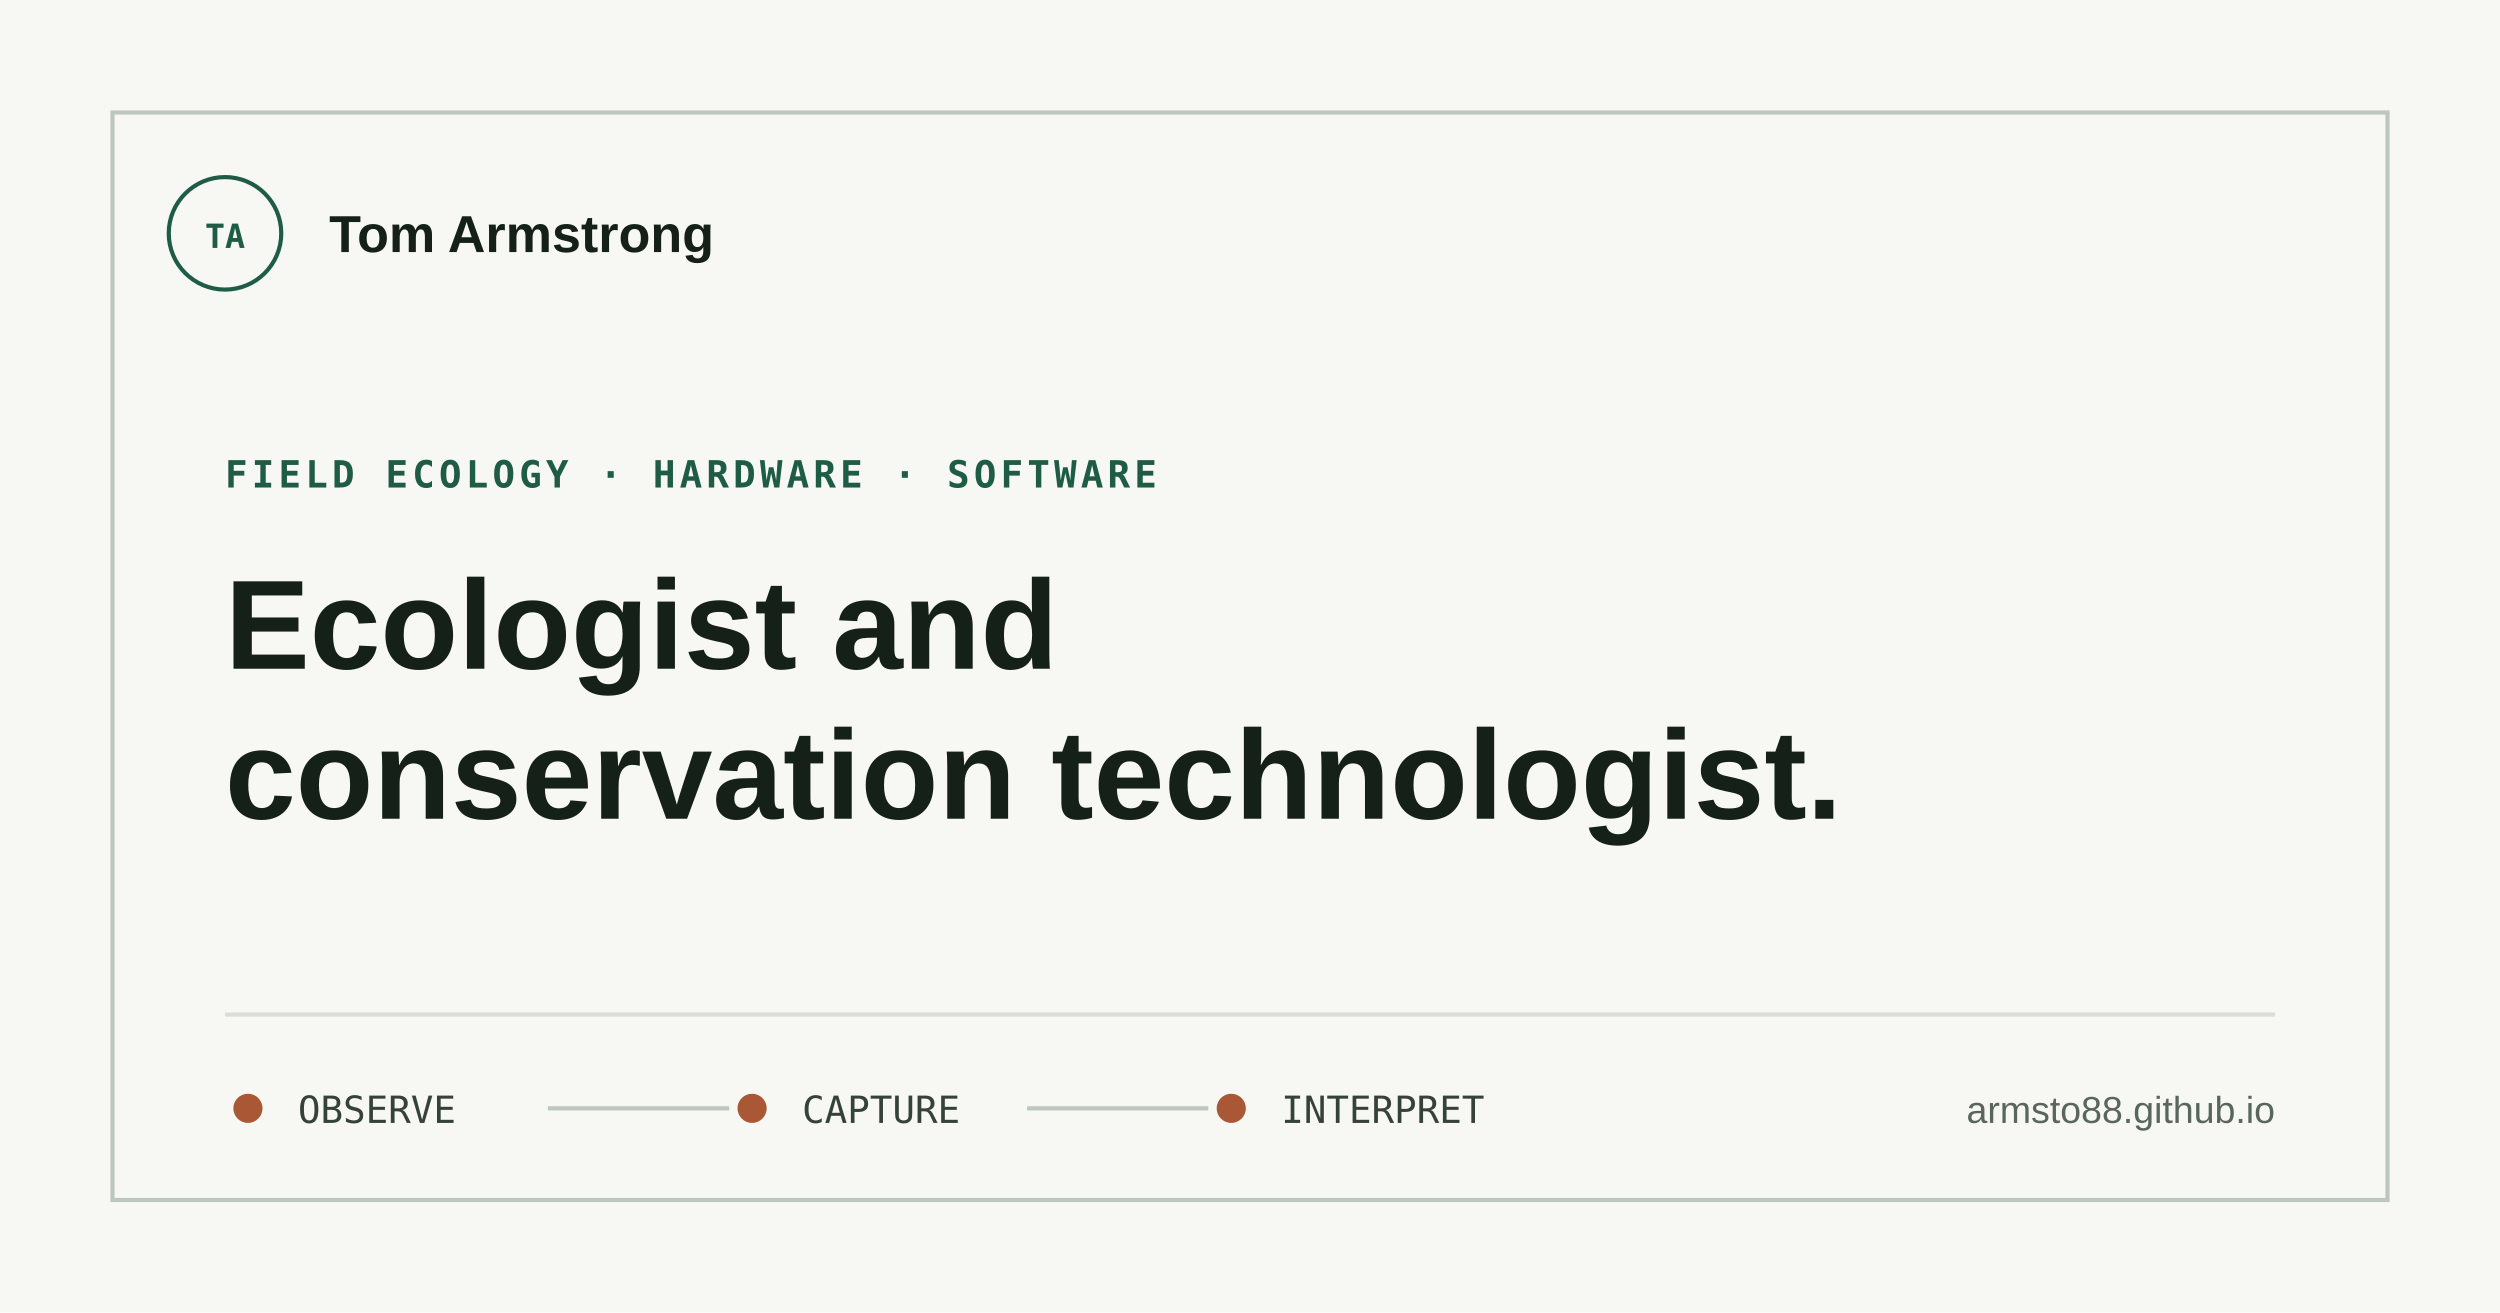
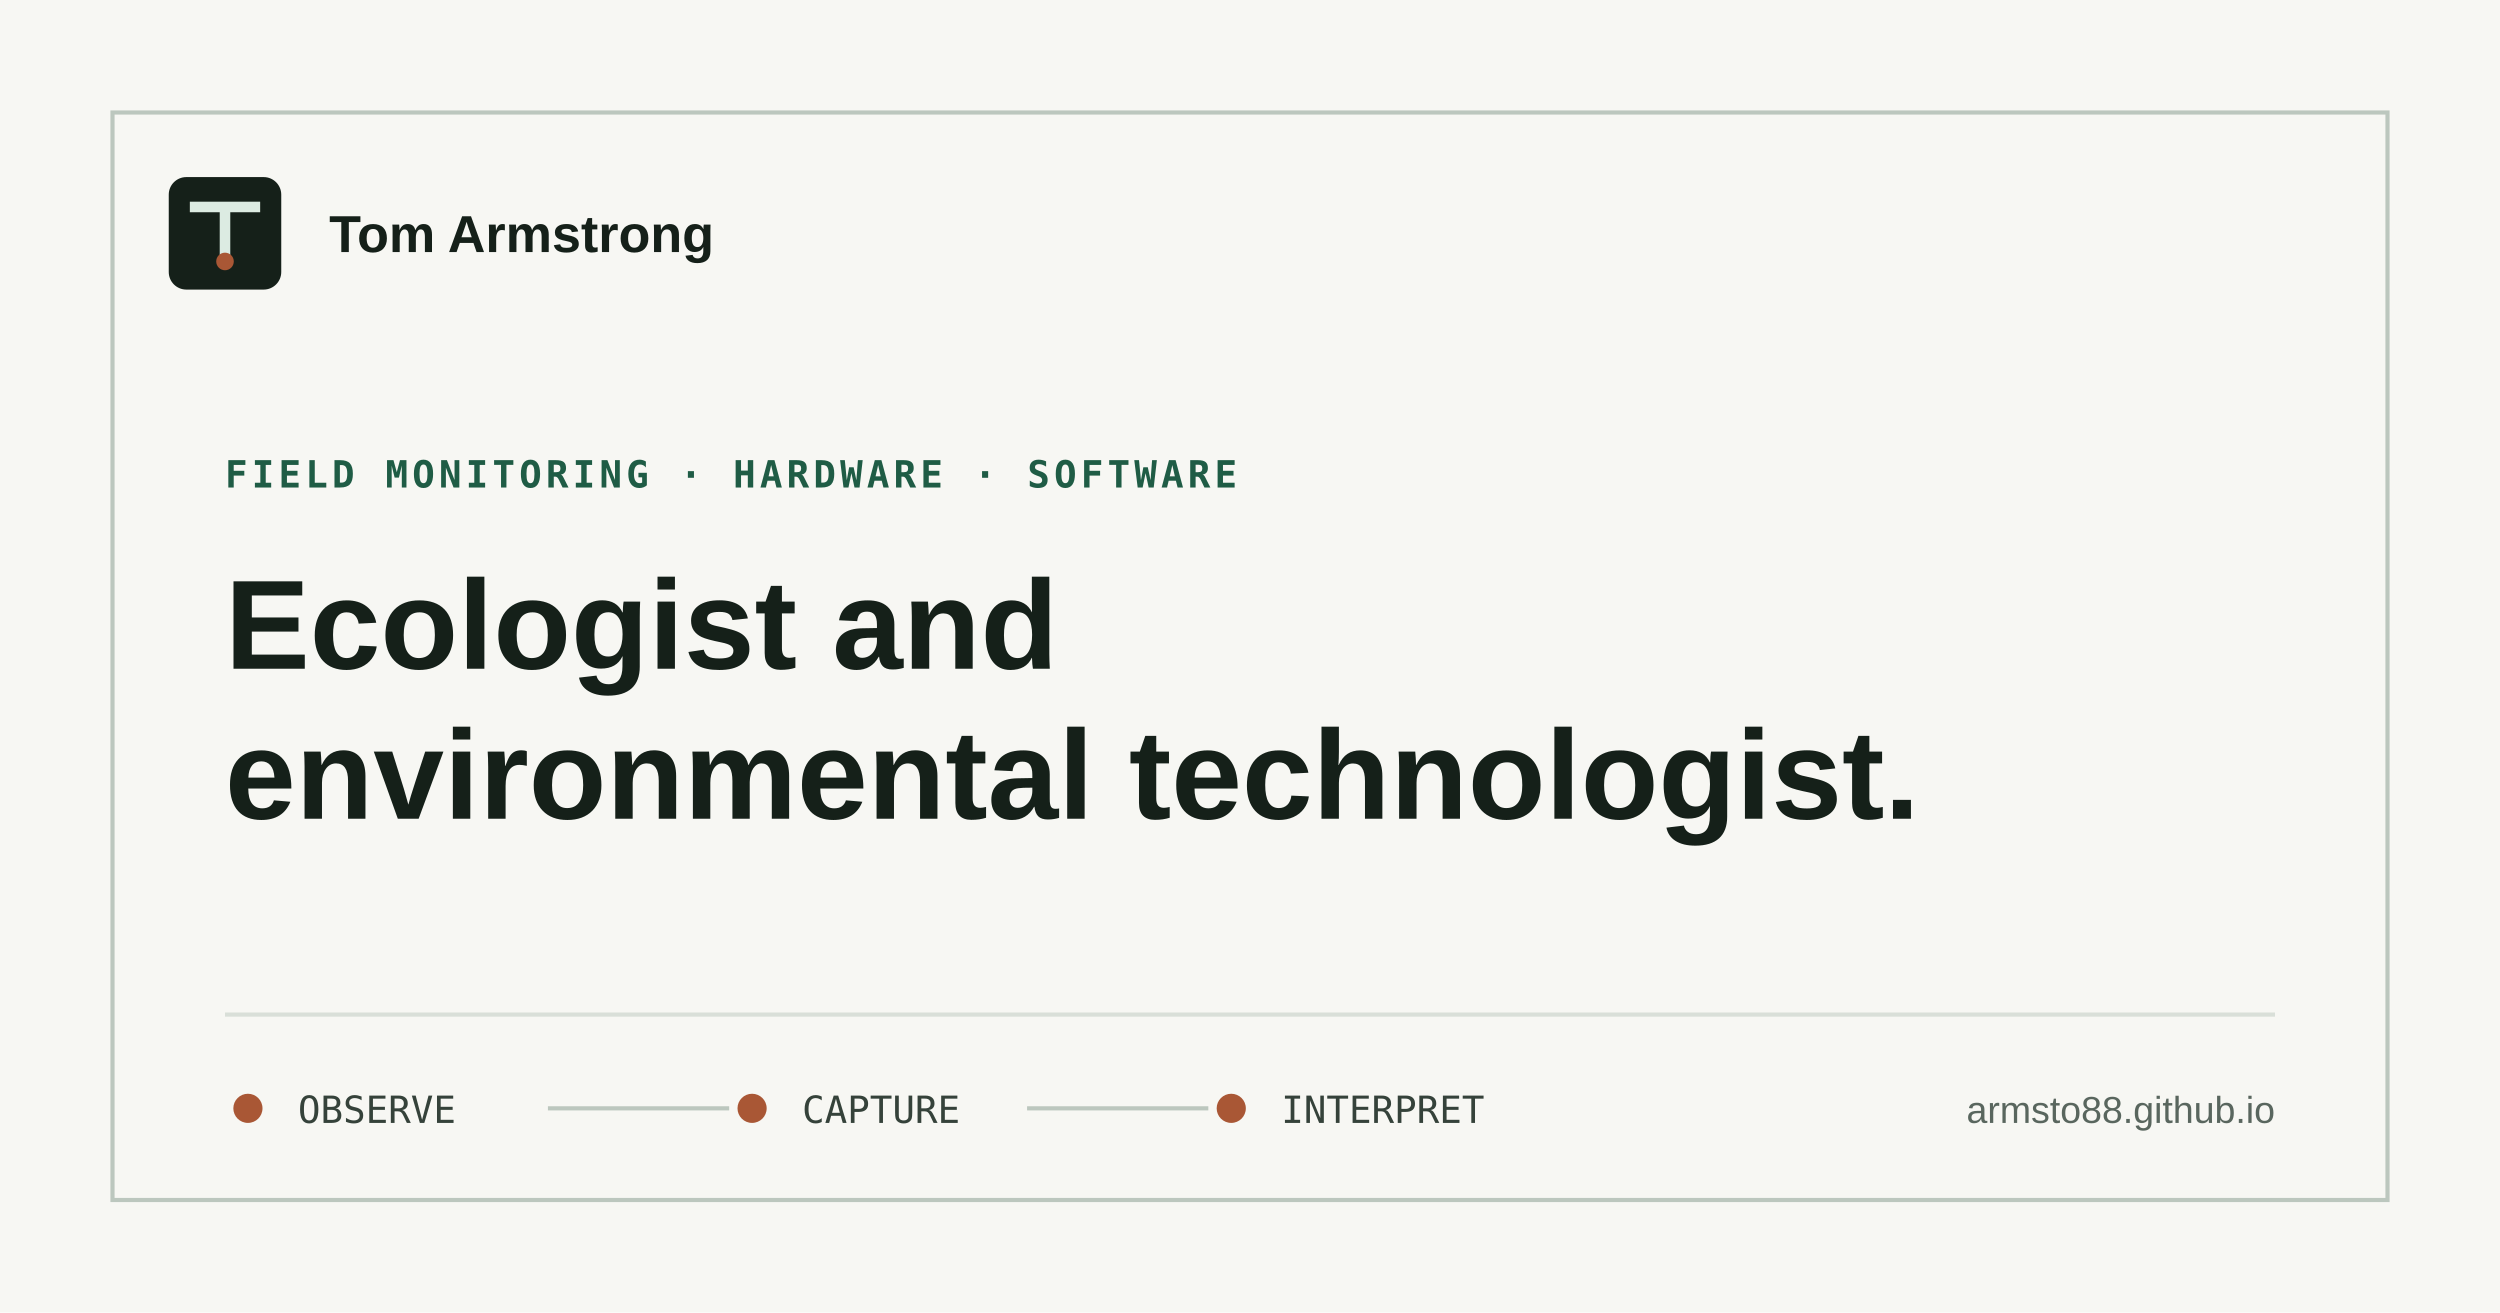
<svg xmlns="http://www.w3.org/2000/svg" width="1200" height="630" viewBox="0 0 1200 630">
  <rect width="1200" height="630" fill="#f7f7f3" />
  <rect x="54" y="54" width="1092" height="522" fill="none" stroke="#bcc7be" stroke-width="2" />
-   <circle cx="108" cy="112" r="27" fill="none" stroke="#1f5c45" stroke-width="2" />
-   <text x="108" y="119" text-anchor="middle" fill="#1f5c45" font-family="Consolas, monospace" font-size="16" font-weight="700">TA</text>
+   <g transform="translate(81 85) scale(0.84375)">
+     <rect width="64" height="64" rx="10" fill="#152019" />
+     <path d="M12 14h40v6H35v25h-6V20H12Z" fill="#dcebe2" />
+     <circle cx="32" cy="48" r="5" fill="#a95735" />
+   </g>
  <text x="158" y="121" fill="#152019" font-family="Segoe UI, Arial, sans-serif" font-size="25" font-weight="700">Tom Armstrong</text>
-   <text x="108" y="234" fill="#1f5c45" font-family="Consolas, monospace" font-size="18" font-weight="700" letter-spacing="2">FIELD ECOLOGY · HARDWARE · SOFTWARE</text>
+   <text x="108" y="234" fill="#1f5c45" font-family="Consolas, monospace" font-size="18" font-weight="700" letter-spacing="2">FIELD MONITORING · HARDWARE · SOFTWARE</text>
  <text x="108" y="321" fill="#152019" font-family="Segoe UI, Arial, sans-serif" font-size="61" font-weight="700">Ecologist and</text>
-   <text x="108" y="393" fill="#152019" font-family="Segoe UI, Arial, sans-serif" font-size="61" font-weight="700">conservation technologist.</text>
+   <text x="108" y="393" fill="#152019" font-family="Segoe UI, Arial, sans-serif" font-size="61" font-weight="700">environmental technologist.</text>
  <line x1="108" y1="487" x2="1092" y2="487" stroke="#d9dfd8" stroke-width="2" />
  <circle cx="119" cy="532" r="7" fill="#a95735" />
  <text x="143" y="539" fill="#35423a" font-family="Consolas, monospace" font-size="18">OBSERVE</text>
  <line x1="263" y1="532" x2="350" y2="532" stroke="#bcc7be" stroke-width="2" />
  <circle cx="361" cy="532" r="7" fill="#a95735" />
  <text x="385" y="539" fill="#35423a" font-family="Consolas, monospace" font-size="18">CAPTURE</text>
  <line x1="493" y1="532" x2="580" y2="532" stroke="#bcc7be" stroke-width="2" />
  <circle cx="591" cy="532" r="7" fill="#a95735" />
  <text x="615" y="539" fill="#35423a" font-family="Consolas, monospace" font-size="18">INTERPRET</text>
  <text x="1092" y="539" text-anchor="end" fill="#59665e" font-family="Segoe UI, Arial, sans-serif" font-size="18">armsto88.github.io</text>
</svg>
